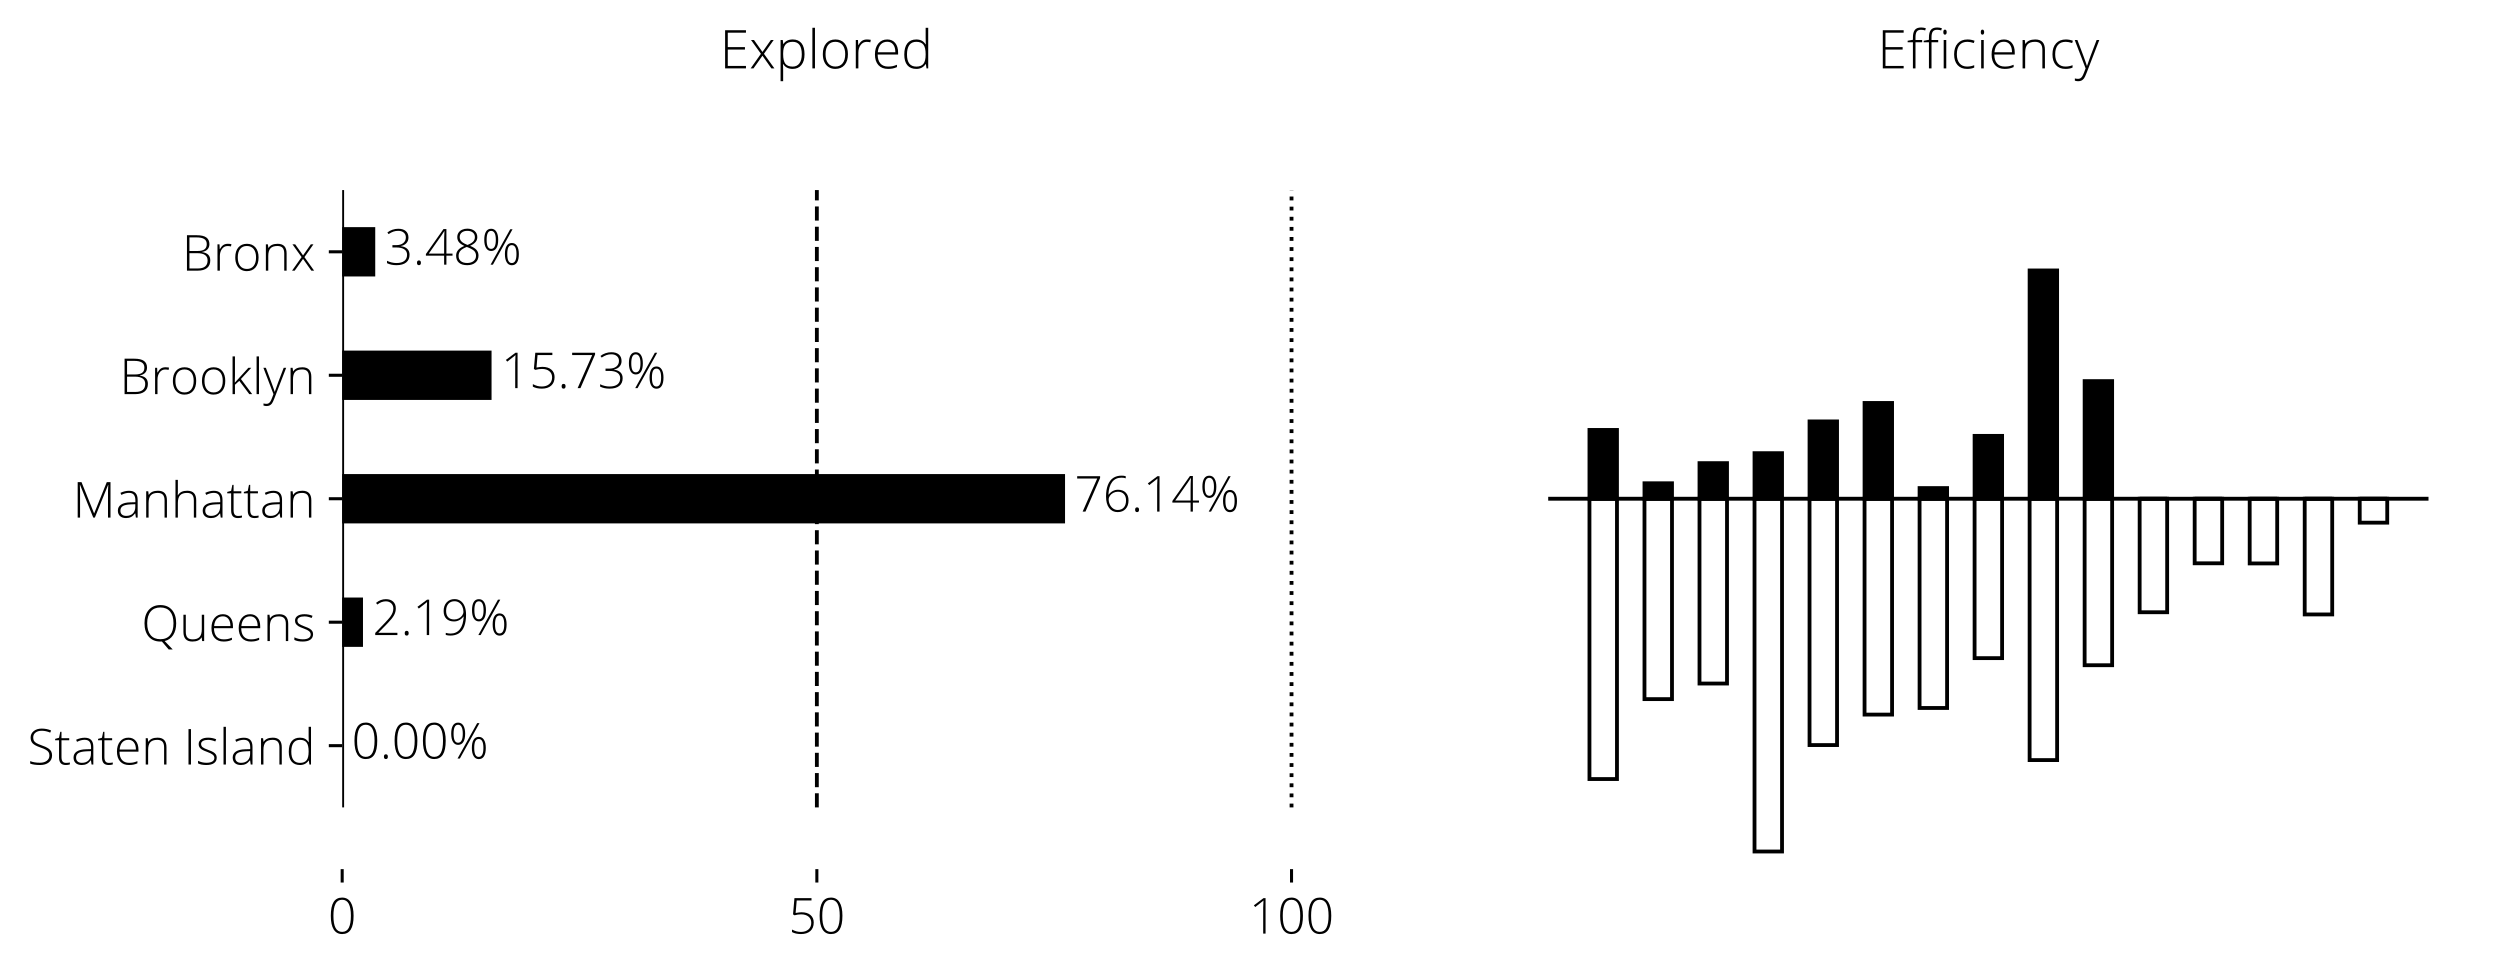
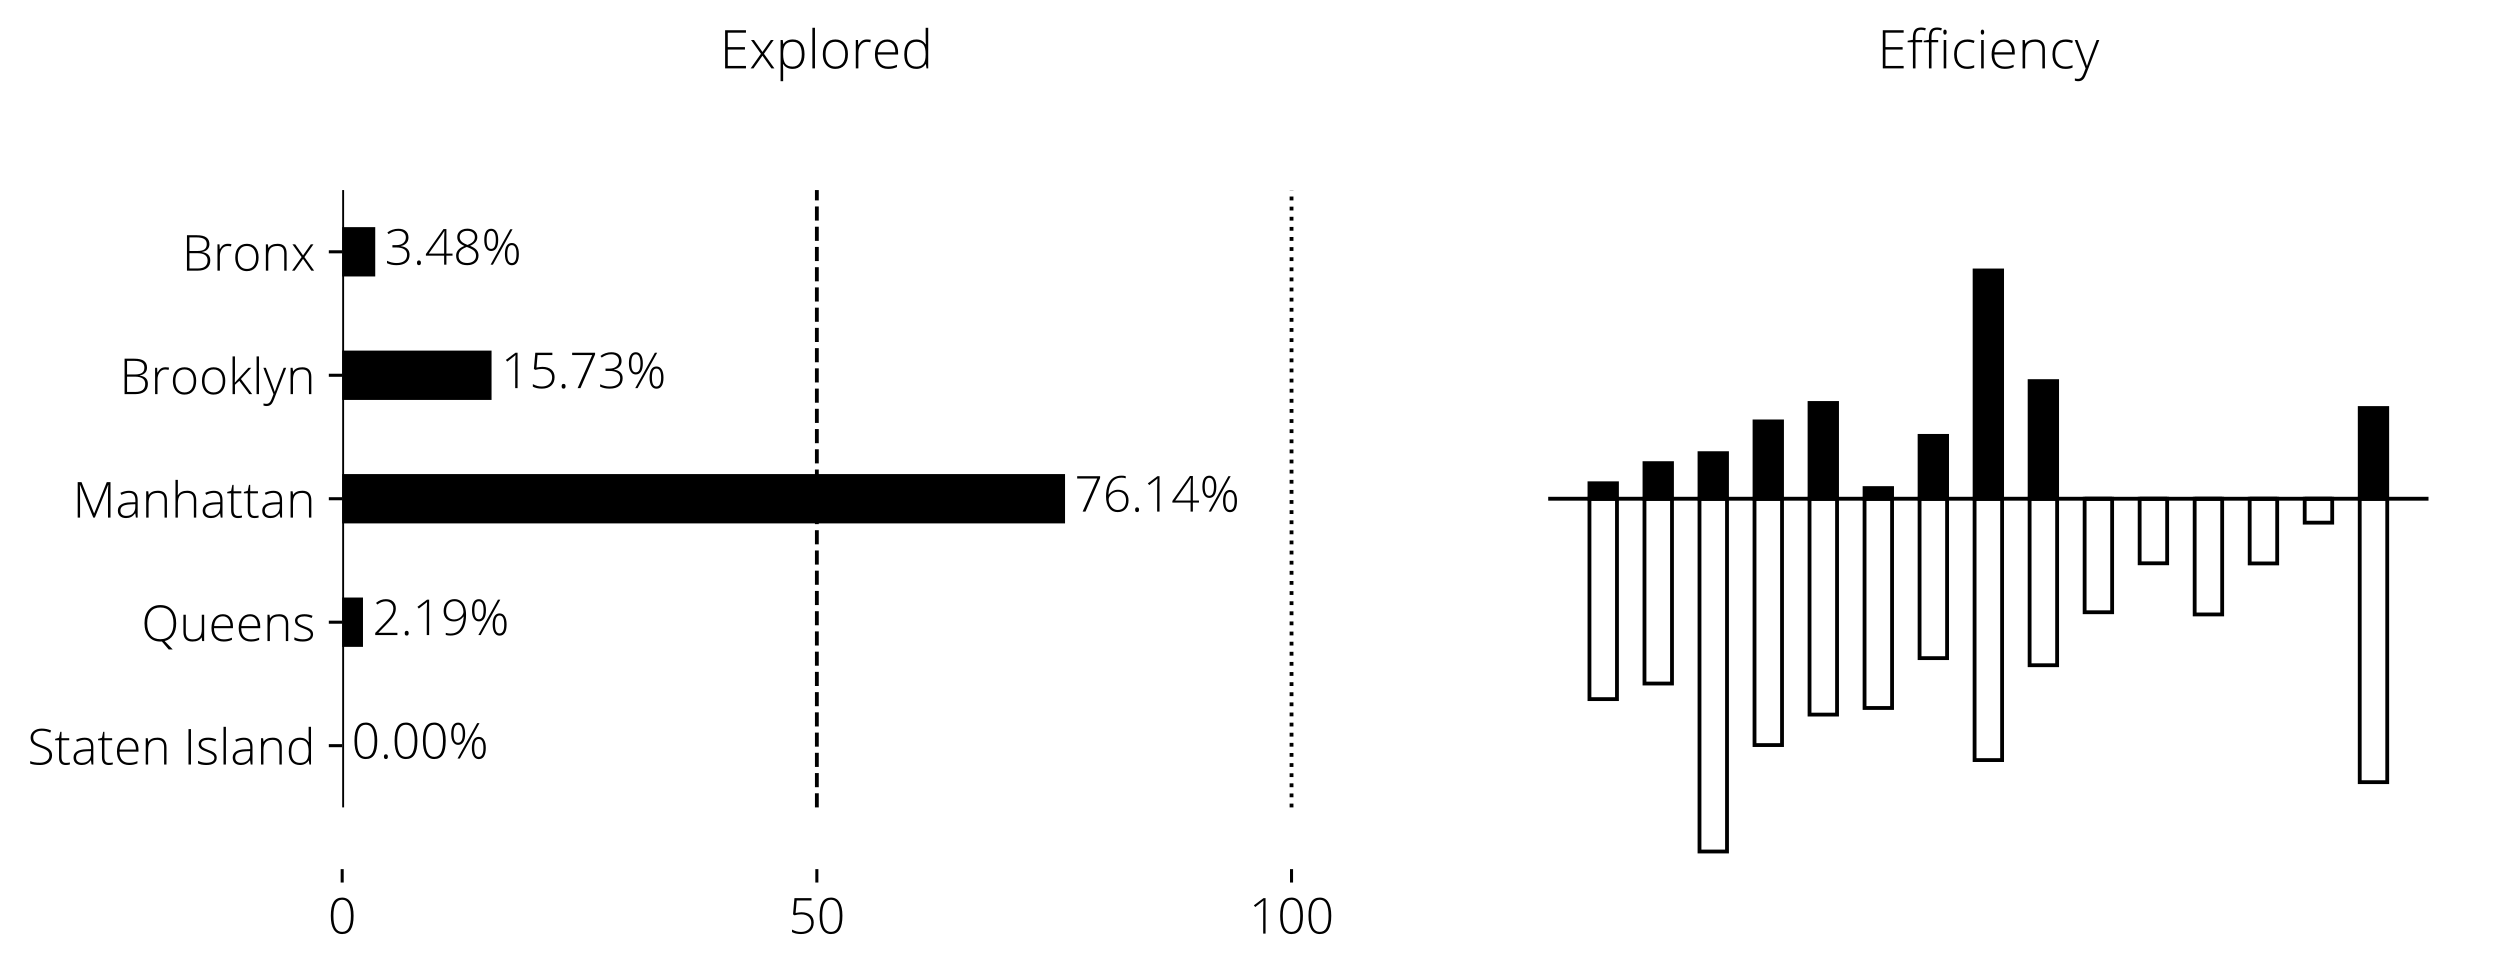
<svg xmlns="http://www.w3.org/2000/svg" xmlns:xlink="http://www.w3.org/1999/xlink" width="654.828pt" height="254.856pt" viewBox="0 0 654.828 254.856" version="1.1">
  <defs>
    <style type="text/css">*{stroke-linejoin: round; stroke-linecap: butt}</style>
  </defs>
  <g id="figure_1">
    <g id="patch_1">
      <path d="M 0 254.856  L 654.828 254.856  L 654.828 0  L 0 0  z " style="fill: #ffffff" />
    </g>
    <g id="axes_1">
      <g id="patch_2">
        <path d="M 89.628 227.654  L 343.265 227.654  L 343.265 33.614  L 89.628 33.614  L 89.628 227.654  z " style="fill: none" />
      </g>
      <g id="patch_3">
-         <path d="M 89.628 201.782  L 89.628 201.782  L 89.628 188.846  L 89.628 188.846  z " clip-path="url(#p4be01d3b31)" />
+         <path d="M 89.628 201.782  L 89.628 201.782  L 89.628 188.846  L 89.628 188.846  z " clip-path="url(#p7d3513baa3)" />
      </g>
      <g id="patch_4">
-         <path d="M 89.628 169.442  L 95.077 169.442  L 95.077 156.506  L 89.628 156.506  z " clip-path="url(#p4be01d3b31)" />
+         <path d="M 89.628 169.442  L 95.077 169.442  L 95.077 156.506  L 89.628 156.506  z " clip-path="url(#p7d3513baa3)" />
      </g>
      <g id="patch_5">
-         <path d="M 89.628 137.102  L 278.967 137.102  L 278.967 124.166  L 89.628 124.166  z " clip-path="url(#p4be01d3b31)" />
+         <path d="M 89.628 137.102  L 278.967 137.102  L 278.967 124.166  L 89.628 124.166  z " clip-path="url(#p7d3513baa3)" />
      </g>
      <g id="patch_6">
-         <path d="M 89.628 104.762  L 128.753 104.762  L 128.753 91.826  L 89.628 91.826  z " clip-path="url(#p4be01d3b31)" />
+         <path d="M 89.628 104.762  L 128.753 104.762  L 128.753 91.826  L 89.628 91.826  z " clip-path="url(#p7d3513baa3)" />
      </g>
      <g id="patch_7">
-         <path d="M 89.628 72.422  L 98.287 72.422  L 98.287 59.486  L 89.628 59.486  z " clip-path="url(#p4be01d3b31)" />
+         <path d="M 89.628 72.422  L 98.287 72.422  L 98.287 59.486  L 89.628 59.486  z " clip-path="url(#p7d3513baa3)" />
      </g>
      <g id="matplotlib.axis_1">
        <g id="xtick_1">
          <g id="line2d_1">
            <defs>
-               <path id="m941e25aa83" d="M 0 0  L 0 3.5  " style="stroke: #000000; stroke-width: 0.8" />
+               <path id="m2f239660a4" d="M 0 0  L 0 3.5  " style="stroke: #000000; stroke-width: 0.8" />
            </defs>
            <g>
-               <use xlink:href="#m941e25aa83" x="89.628" y="227.654" style="stroke: #000000; stroke-width: 0.8" />
+               <use xlink:href="#m2f239660a4" x="89.628" y="227.654" style="stroke: #000000; stroke-width: 0.8" />
            </g>
          </g>
          <g id="text_1">
            <g transform="translate(85.91836 244.5322) scale(0.13 -0.13)">
              <defs>
                <path id="OpenSans-Light-30" d="M 3297 2297  Q 3297 1094 2930 515  Q 2563 -63 1819 -63  Q 1103 -63 731 532  Q 359 1128 359 2297  Q 359 3491 720 4066  Q 1081 4641 1819 4641  Q 2541 4641 2919 4045  Q 3297 3450 3297 2297  z M 697 2297  Q 697 1234 975 726  Q 1253 219 1819 219  Q 2409 219 2679 744  Q 2950 1269 2950 2297  Q 2950 3309 2679 3834  Q 2409 4359 1819 4359  Q 1228 4359 962 3834  Q 697 3309 697 2297  z " transform="scale(0.015625)" />
              </defs>
              <use xlink:href="#OpenSans-Light-30" />
            </g>
          </g>
        </g>
        <g id="xtick_2">
          <g id="line2d_2">
            <g>
-               <use xlink:href="#m941e25aa83" x="213.96" y="227.654" style="stroke: #000000; stroke-width: 0.8" />
+               <use xlink:href="#m2f239660a4" x="213.96" y="227.654" style="stroke: #000000; stroke-width: 0.8" />
            </g>
          </g>
          <g id="text_2">
            <g transform="translate(206.5398 244.5322) scale(0.13 -0.13)">
              <defs>
                <path id="OpenSans-Light-35" d="M 1678 2747  Q 2409 2747 2829 2394  Q 3250 2041 3250 1422  Q 3250 719 2812 328  Q 2375 -63 1606 -63  Q 1266 -63 959 4  Q 653 72 447 197  L 447 519  Q 784 347 1046 280  Q 1309 213 1606 213  Q 2206 213 2568 530  Q 2931 847 2931 1388  Q 2931 1897 2578 2187  Q 2225 2478 1619 2478  Q 1213 2478 769 2356  L 581 2478  L 763 4569  L 2963 4569  L 2963 4269  L 1056 4269  L 916 2656  Q 1403 2747 1678 2747  z " transform="scale(0.015625)" />
              </defs>
              <use xlink:href="#OpenSans-Light-35" />
              <use xlink:href="#OpenSans-Light-30" x="57.08" />
            </g>
          </g>
        </g>
        <g id="xtick_3">
          <g id="line2d_3">
            <g>
-               <use xlink:href="#m941e25aa83" x="338.292" y="227.654" style="stroke: #000000; stroke-width: 0.8" />
+               <use xlink:href="#m2f239660a4" x="338.292" y="227.654" style="stroke: #000000; stroke-width: 0.8" />
            </g>
          </g>
          <g id="text_3">
            <g transform="translate(327.1613 244.5322) scale(0.13 -0.13)">
              <defs>
                <path id="OpenSans-Light-31" d="M 2131 0  L 1825 0  L 1825 3328  Q 1825 3781 1863 4269  Q 1816 4222 1766 4178  Q 1716 4134 800 3419  L 622 3641  L 1863 4569  L 2131 4569  L 2131 0  z " transform="scale(0.015625)" />
              </defs>
              <use xlink:href="#OpenSans-Light-31" />
              <use xlink:href="#OpenSans-Light-30" x="57.08" />
              <use xlink:href="#OpenSans-Light-30" x="114.16" />
            </g>
          </g>
        </g>
      </g>
      <g id="matplotlib.axis_2">
        <g id="ytick_1">
          <g id="line2d_4">
            <defs>
-               <path id="md791cb5c15" d="M 0 0  L -3.5 0  " style="stroke: #000000; stroke-width: 0.8" />
+               <path id="ma89c1ee744" d="M 0 0  L -3.5 0  " style="stroke: #000000; stroke-width: 0.8" />
            </defs>
            <g>
-               <use xlink:href="#md791cb5c15" x="89.628" y="195.314" style="stroke: #000000; stroke-width: 0.8" />
+               <use xlink:href="#ma89c1ee744" x="89.628" y="195.314" style="stroke: #000000; stroke-width: 0.8" />
            </g>
          </g>
          <g id="text_4">
            <g transform="translate(7.2 200.2532) scale(0.13 -0.13)">
              <defs>
                <path id="OpenSans-Light-53" d="M 3169 1178  Q 3169 606 2748 271  Q 2328 -63 1631 -63  Q 794 -63 347 122  L 347 441  Q 841 231 1606 231  Q 2169 231 2498 489  Q 2828 747 2828 1166  Q 2828 1425 2718 1595  Q 2609 1766 2362 1906  Q 2116 2047 1638 2209  Q 938 2450 670 2729  Q 403 3009 403 3475  Q 403 3988 804 4311  Q 1206 4634 1838 4634  Q 2481 4634 3047 4391  L 2931 4116  Q 2363 4353 1844 4353  Q 1338 4353 1038 4118  Q 738 3884 738 3481  Q 738 3228 830 3065  Q 922 2903 1131 2773  Q 1341 2644 1850 2463  Q 2384 2278 2653 2104  Q 2922 1931 3045 1711  Q 3169 1491 3169 1178  z " transform="scale(0.015625)" />
                <path id="OpenSans-Light-74" d="M 1466 213  Q 1759 213 1978 263  L 1978 13  Q 1753 -63 1459 -63  Q 1009 -63 795 178  Q 581 419 581 934  L 581 3128  L 78 3128  L 78 3309  L 581 3450  L 738 4219  L 897 4219  L 897 3397  L 1894 3397  L 1894 3128  L 897 3128  L 897 978  Q 897 588 1034 400  Q 1172 213 1466 213  z " transform="scale(0.015625)" />
                <path id="OpenSans-Light-61" d="M 2631 0  L 2553 538  L 2528 538  Q 2272 209 2001 73  Q 1731 -63 1363 -63  Q 863 -63 584 193  Q 306 450 306 903  Q 306 1400 720 1675  Q 1134 1950 1919 1966  L 2566 1984  L 2566 2209  Q 2566 2694 2369 2941  Q 2172 3188 1734 3188  Q 1263 3188 756 2925  L 641 3194  Q 1200 3456 1747 3456  Q 2306 3456 2582 3165  Q 2859 2875 2859 2259  L 2859 0  L 2631 0  z M 1381 219  Q 1925 219 2239 530  Q 2553 841 2553 1394  L 2553 1728  L 1959 1703  Q 1244 1669 939 1480  Q 634 1291 634 891  Q 634 572 829 395  Q 1025 219 1381 219  z " transform="scale(0.015625)" />
                <path id="OpenSans-Light-65" d="M 1941 -63  Q 1200 -63 786 393  Q 372 850 372 1672  Q 372 2484 772 2973  Q 1172 3463 1850 3463  Q 2450 3463 2797 3044  Q 3144 2625 3144 1906  L 3144 1656  L 697 1656  Q 703 956 1023 587  Q 1344 219 1941 219  Q 2231 219 2451 259  Q 2672 300 3009 434  L 3009 153  Q 2722 28 2478 -17  Q 2234 -63 1941 -63  z M 1850 3188  Q 1359 3188 1062 2864  Q 766 2541 716 1931  L 2816 1931  Q 2816 2522 2559 2855  Q 2303 3188 1850 3188  z " transform="scale(0.015625)" />
                <path id="OpenSans-Light-6e" d="M 2938 0  L 2938 2203  Q 2938 2716 2722 2948  Q 2506 3181 2053 3181  Q 1444 3181 1161 2873  Q 878 2566 878 1875  L 878 0  L 569 0  L 569 3397  L 831 3397  L 891 2931  L 909 2931  Q 1241 3463 2088 3463  Q 3244 3463 3244 2222  L 3244 0  L 2938 0  z " transform="scale(0.015625)" />
                <path id="OpenSans-Light-20" transform="scale(0.015625)" />
                <path id="OpenSans-Light-49" d="M 647 0  L 647 4569  L 966 4569  L 966 0  L 647 0  z " transform="scale(0.015625)" />
                <path id="OpenSans-Light-73" d="M 2675 884  Q 2675 428 2328 182  Q 1981 -63 1344 -63  Q 663 -63 263 147  L 263 481  Q 775 225 1344 225  Q 1847 225 2108 392  Q 2369 559 2369 838  Q 2369 1094 2161 1269  Q 1953 1444 1478 1613  Q 969 1797 762 1930  Q 556 2063 451 2230  Q 347 2397 347 2638  Q 347 3019 667 3241  Q 988 3463 1563 3463  Q 2113 3463 2606 3256  L 2491 2975  Q 1991 3181 1563 3181  Q 1147 3181 903 3043  Q 659 2906 659 2663  Q 659 2397 848 2237  Q 1038 2078 1588 1881  Q 2047 1716 2256 1583  Q 2466 1450 2570 1281  Q 2675 1113 2675 884  z " transform="scale(0.015625)" />
                <path id="OpenSans-Light-6c" d="M 878 0  L 569 0  L 569 4863  L 878 4863  L 878 0  z " transform="scale(0.015625)" />
                <path id="OpenSans-Light-64" d="M 1813 3463  Q 2181 3463 2450 3328  Q 2719 3194 2931 2869  L 2950 2869  Q 2931 3263 2931 3641  L 2931 4863  L 3238 4863  L 3238 0  L 3034 0  L 2956 519  L 2931 519  Q 2544 -63 1819 -63  Q 1116 -63 744 375  Q 372 813 372 1650  Q 372 2531 740 2997  Q 1109 3463 1813 3463  z M 1813 3181  Q 1256 3181 976 2790  Q 697 2400 697 1656  Q 697 213 1819 213  Q 2394 213 2662 547  Q 2931 881 2931 1650  L 2931 1703  Q 2931 2491 2667 2836  Q 2403 3181 1813 3181  z " transform="scale(0.015625)" />
              </defs>
              <use xlink:href="#OpenSans-Light-53" />
              <use xlink:href="#OpenSans-Light-74" x="54.492" />
              <use xlink:href="#OpenSans-Light-61" x="87.988" />
              <use xlink:href="#OpenSans-Light-74" x="140.967" />
              <use xlink:href="#OpenSans-Light-65" x="174.463" />
              <use xlink:href="#OpenSans-Light-6e" x="229.346" />
              <use xlink:href="#OpenSans-Light-20" x="288.33" />
              <use xlink:href="#OpenSans-Light-49" x="314.307" />
              <use xlink:href="#OpenSans-Light-73" x="339.502" />
              <use xlink:href="#OpenSans-Light-6c" x="386.084" />
              <use xlink:href="#OpenSans-Light-61" x="408.691" />
              <use xlink:href="#OpenSans-Light-6e" x="461.67" />
              <use xlink:href="#OpenSans-Light-64" x="520.654" />
            </g>
          </g>
        </g>
        <g id="ytick_2">
          <g id="line2d_5">
            <g>
-               <use xlink:href="#md791cb5c15" x="89.628" y="162.974" style="stroke: #000000; stroke-width: 0.8" />
+               <use xlink:href="#ma89c1ee744" x="89.628" y="162.974" style="stroke: #000000; stroke-width: 0.8" />
            </g>
          </g>
          <g id="text_5">
            <g transform="translate(37.03094 167.9132) scale(0.13 -0.13)">
              <defs>
                <path id="OpenSans-Light-51" d="M 4488 2291  Q 4488 1372 4094 770  Q 3700 169 3003 0  L 4044 -1088  L 3525 -1088  L 2644 -56  L 2541 -63  L 2444 -63  Q 1491 -63 947 570  Q 403 1203 403 2297  Q 403 3388 951 4014  Q 1500 4641 2450 4641  Q 3406 4641 3947 4011  Q 4488 3381 4488 2291  z M 750 2291  Q 750 1309 1187 773  Q 1625 238 2444 238  Q 3269 238 3705 769  Q 4141 1300 4141 2291  Q 4141 3278 3705 3804  Q 3269 4331 2450 4331  Q 1634 4331 1192 3800  Q 750 3269 750 2291  z " transform="scale(0.015625)" />
                <path id="OpenSans-Light-75" d="M 838 3397  L 838 1197  Q 838 684 1053 451  Q 1269 219 1722 219  Q 2328 219 2614 525  Q 2900 831 2900 1522  L 2900 3397  L 3206 3397  L 3206 0  L 2944 0  L 2888 469  L 2869 469  Q 2538 -63 1691 -63  Q 531 -63 531 1178  L 531 3397  L 838 3397  z " transform="scale(0.015625)" />
              </defs>
              <use xlink:href="#OpenSans-Light-51" />
              <use xlink:href="#OpenSans-Light-75" x="76.416" />
              <use xlink:href="#OpenSans-Light-65" x="135.4" />
              <use xlink:href="#OpenSans-Light-65" x="190.283" />
              <use xlink:href="#OpenSans-Light-6e" x="245.166" />
              <use xlink:href="#OpenSans-Light-73" x="304.15" />
            </g>
          </g>
        </g>
        <g id="ytick_3">
          <g id="line2d_6">
            <g>
-               <use xlink:href="#md791cb5c15" x="89.628" y="130.634" style="stroke: #000000; stroke-width: 0.8" />
+               <use xlink:href="#ma89c1ee744" x="89.628" y="130.634" style="stroke: #000000; stroke-width: 0.8" />
            </g>
          </g>
          <g id="text_6">
            <g transform="translate(19.03406 135.5732) scale(0.13 -0.13)">
              <defs>
                <path id="OpenSans-Light-4d" d="M 2656 0  L 953 4219  L 928 4219  Q 953 3831 953 3425  L 953 0  L 647 0  L 647 4569  L 1141 4569  L 2759 550  L 2778 550  L 4397 4569  L 4878 4569  L 4878 0  L 4556 0  L 4556 3463  Q 4556 3825 4594 4213  L 4569 4213  L 2859 0  L 2656 0  z " transform="scale(0.015625)" />
                <path id="OpenSans-Light-68" d="M 2938 0  L 2938 2203  Q 2938 2716 2722 2948  Q 2506 3181 2053 3181  Q 1444 3181 1161 2873  Q 878 2566 878 1875  L 878 0  L 569 0  L 569 4863  L 878 4863  L 878 3316  L 863 2881  L 884 2881  Q 1075 3188 1365 3325  Q 1656 3463 2088 3463  Q 3244 3463 3244 2222  L 3244 0  L 2938 0  z " transform="scale(0.015625)" />
              </defs>
              <use xlink:href="#OpenSans-Light-4d" />
              <use xlink:href="#OpenSans-Light-61" x="86.279" />
              <use xlink:href="#OpenSans-Light-6e" x="139.258" />
              <use xlink:href="#OpenSans-Light-68" x="198.242" />
              <use xlink:href="#OpenSans-Light-61" x="257.227" />
              <use xlink:href="#OpenSans-Light-74" x="310.205" />
              <use xlink:href="#OpenSans-Light-74" x="343.701" />
              <use xlink:href="#OpenSans-Light-61" x="377.197" />
              <use xlink:href="#OpenSans-Light-6e" x="430.176" />
            </g>
          </g>
        </g>
        <g id="ytick_4">
          <g id="line2d_7">
            <g>
-               <use xlink:href="#md791cb5c15" x="89.628" y="98.294" style="stroke: #000000; stroke-width: 0.8" />
+               <use xlink:href="#ma89c1ee744" x="89.628" y="98.294" style="stroke: #000000; stroke-width: 0.8" />
            </g>
          </g>
          <g id="text_7">
            <g transform="translate(31.31703 103.2332) scale(0.13 -0.13)">
              <defs>
                <path id="OpenSans-Light-42" d="M 647 4569  L 1900 4569  Q 2747 4569 3144 4281  Q 3541 3994 3541 3413  Q 3541 3016 3298 2752  Q 3056 2488 2591 2413  L 2591 2394  Q 3138 2313 3395 2048  Q 3653 1784 3653 1313  Q 3653 681 3234 340  Q 2816 0 2047 0  L 647 0  L 647 4569  z M 966 2534  L 1972 2534  Q 2616 2534 2908 2748  Q 3200 2963 3200 3419  Q 3200 3875 2870 4081  Q 2541 4288 1888 4288  L 966 4288  L 966 2534  z M 966 2253  L 966 281  L 2041 281  Q 3309 281 3309 1313  Q 3309 2253 1972 2253  L 966 2253  z " transform="scale(0.015625)" />
                <path id="OpenSans-Light-72" d="M 1906 3463  Q 2122 3463 2369 3419  L 2309 3122  Q 2097 3175 1869 3175  Q 1434 3175 1156 2806  Q 878 2438 878 1875  L 878 0  L 569 0  L 569 3397  L 831 3397  L 863 2784  L 884 2784  Q 1094 3159 1331 3311  Q 1569 3463 1906 3463  z " transform="scale(0.015625)" />
                <path id="OpenSans-Light-6f" d="M 3378 1703  Q 3378 872 2975 404  Q 2572 -63 1863 -63  Q 1416 -63 1075 153  Q 734 369 553 772  Q 372 1175 372 1703  Q 372 2534 775 2998  Q 1178 3463 1881 3463  Q 2581 3463 2979 2992  Q 3378 2522 3378 1703  z M 697 1703  Q 697 1003 1005 611  Q 1313 219 1875 219  Q 2438 219 2745 611  Q 3053 1003 3053 1703  Q 3053 2406 2742 2793  Q 2431 3181 1869 3181  Q 1306 3181 1001 2795  Q 697 2409 697 1703  z " transform="scale(0.015625)" />
                <path id="OpenSans-Light-6b" d="M 872 1491  L 2606 3397  L 2981 3397  L 1644 1947  L 3097 0  L 2725 0  L 1434 1716  L 878 1209  L 878 0  L 569 0  L 569 4863  L 878 4863  L 878 2425  L 856 1491  L 872 1491  z " transform="scale(0.015625)" />
                <path id="OpenSans-Light-79" d="M 0 3397  L 319 3397  L 1038 1491  Q 1366 613 1453 306  L 1472 306  Q 1603 709 1900 1509  L 2619 3397  L 2938 3397  L 1416 -550  Q 1231 -1031 1106 -1200  Q 981 -1369 814 -1453  Q 647 -1538 409 -1538  Q 231 -1538 13 -1472  L 13 -1203  Q 194 -1253 403 -1253  Q 563 -1253 684 -1178  Q 806 -1103 904 -945  Q 1003 -788 1133 -445  Q 1263 -103 1300 0  L 0 3397  z " transform="scale(0.015625)" />
              </defs>
              <use xlink:href="#OpenSans-Light-42" />
              <use xlink:href="#OpenSans-Light-72" x="62.695" />
              <use xlink:href="#OpenSans-Light-6f" x="101.611" />
              <use xlink:href="#OpenSans-Light-6f" x="160.205" />
              <use xlink:href="#OpenSans-Light-6b" x="218.799" />
              <use xlink:href="#OpenSans-Light-6c" x="267.188" />
              <use xlink:href="#OpenSans-Light-79" x="289.795" />
              <use xlink:href="#OpenSans-Light-6e" x="335.693" />
            </g>
          </g>
        </g>
        <g id="ytick_5">
          <g id="line2d_8">
            <g>
-               <use xlink:href="#md791cb5c15" x="89.628" y="65.954" style="stroke: #000000; stroke-width: 0.8" />
+               <use xlink:href="#ma89c1ee744" x="89.628" y="65.954" style="stroke: #000000; stroke-width: 0.8" />
            </g>
          </g>
          <g id="text_8">
            <g transform="translate(47.65641 70.89317) scale(0.13 -0.13)">
              <defs>
                <path id="OpenSans-Light-78" d="M 1403 1747  L 219 3397  L 575 3397  L 1588 1966  L 2591 3397  L 2931 3397  L 1766 1747  L 3016 0  L 2656 0  L 1588 1516  L 513 0  L 172 0  L 1403 1747  z " transform="scale(0.015625)" />
              </defs>
              <use xlink:href="#OpenSans-Light-42" />
              <use xlink:href="#OpenSans-Light-72" x="62.695" />
              <use xlink:href="#OpenSans-Light-6f" x="101.611" />
              <use xlink:href="#OpenSans-Light-6e" x="160.205" />
              <use xlink:href="#OpenSans-Light-78" x="219.189" />
            </g>
          </g>
        </g>
      </g>
      <g id="LineCollection_1">
-         <path d="M 89.628 211.484  L 89.628 49.784  " clip-path="url(#p4be01d3b31)" style="fill: none; stroke: #000000" />
+         <path d="M 89.628 211.484  L 89.628 49.784  " clip-path="url(#p7d3513baa3)" style="fill: none; stroke: #000000" />
      </g>
      <g id="LineCollection_2">
-         <path d="M 213.96 211.484  L 213.96 49.784  " clip-path="url(#p4be01d3b31)" style="fill: none; stroke-dasharray: 3.7,1.6; stroke-dashoffset: 0; stroke: #000000" />
+         <path d="M 213.96 211.484  L 213.96 49.784  " clip-path="url(#p7d3513baa3)" style="fill: none; stroke-dasharray: 3.7,1.6; stroke-dashoffset: 0; stroke: #000000" />
      </g>
      <g id="LineCollection_3">
-         <path d="M 338.292 211.484  L 338.292 49.784  " clip-path="url(#p4be01d3b31)" style="fill: none; stroke-dasharray: 1,1.65; stroke-dashoffset: 0; stroke: #000000" />
+         <path d="M 338.292 211.484  L 338.292 49.784  " clip-path="url(#p7d3513baa3)" style="fill: none; stroke-dasharray: 1,1.65; stroke-dashoffset: 0; stroke: #000000" />
      </g>
      <g id="text_9">
        <g transform="translate(92.11507 198.6911) scale(0.13 -0.13)">
          <defs>
            <path id="OpenSans-Light-2e" d="M 506 244  Q 506 550 756 550  Q 1013 550 1013 244  Q 1013 -63 756 -63  Q 506 -63 506 244  z " transform="scale(0.015625)" />
            <path id="OpenSans-Light-25" d="M 659 3206  Q 659 2625 800 2333  Q 941 2041 1241 2041  Q 1844 2041 1844 3206  Q 1844 3781 1689 4070  Q 1534 4359 1241 4359  Q 941 4359 800 4070  Q 659 3781 659 3206  z M 2150 3206  Q 2150 2500 1915 2133  Q 1681 1766 1241 1766  Q 825 1766 589 2142  Q 353 2519 353 3206  Q 353 3903 578 4268  Q 803 4634 1241 4634  Q 1675 4634 1912 4257  Q 2150 3881 2150 3206  z M 3322 1369  Q 3322 791 3462 502  Q 3603 213 3903 213  Q 4506 213 4506 1369  Q 4506 2522 3903 2522  Q 3603 2522 3462 2236  Q 3322 1950 3322 1369  z M 4813 1369  Q 4813 663 4581 295  Q 4350 -72 3909 -72  Q 3484 -72 3250 308  Q 3016 688 3016 1369  Q 3016 2072 3245 2434  Q 3475 2797 3909 2797  Q 4338 2797 4575 2422  Q 4813 2047 4813 1369  z M 4000 4569  L 1466 0  L 1166 0  L 3700 4569  L 4000 4569  z " transform="scale(0.015625)" />
          </defs>
          <use xlink:href="#OpenSans-Light-30" />
          <use xlink:href="#OpenSans-Light-2e" x="57.08" />
          <use xlink:href="#OpenSans-Light-30" x="80.859" />
          <use xlink:href="#OpenSans-Light-30" x="137.939" />
          <use xlink:href="#OpenSans-Light-25" x="195.02" />
        </g>
      </g>
      <g id="text_10">
        <g transform="translate(97.5641 166.3511) scale(0.13 -0.13)">
          <defs>
            <path id="OpenSans-Light-32" d="M 3213 0  L 353 0  L 353 275  L 1569 1544  Q 2081 2075 2287 2356  Q 2494 2638 2591 2894  Q 2688 3150 2688 3431  Q 2688 3841 2419 4097  Q 2150 4353 1722 4353  Q 1150 4353 628 3938  L 459 4153  Q 1031 4634 1728 4634  Q 2325 4634 2667 4315  Q 3009 3997 3009 3438  Q 3009 2984 2779 2561  Q 2550 2138 1941 1516  L 769 313  L 769 300  L 3213 300  L 3213 0  z " transform="scale(0.015625)" />
            <path id="OpenSans-Light-39" d="M 3238 2631  Q 3238 1731 3002 1125  Q 2766 519 2314 228  Q 1863 -63 1222 -63  Q 897 -63 622 19  L 622 288  Q 756 244 945 220  Q 1134 197 1234 197  Q 2006 197 2443 755  Q 2881 1313 2931 2381  L 2894 2381  Q 2666 2081 2350 1920  Q 2034 1759 1691 1759  Q 1056 1759 701 2109  Q 347 2459 347 3103  Q 347 3791 736 4216  Q 1125 4641 1747 4641  Q 2197 4641 2534 4405  Q 2872 4169 3055 3712  Q 3238 3256 3238 2631  z M 1747 4366  Q 1253 4366 959 4033  Q 666 3700 666 3122  Q 666 2578 937 2297  Q 1209 2016 1716 2016  Q 2031 2016 2304 2156  Q 2578 2297 2739 2530  Q 2900 2763 2900 3003  Q 2900 3369 2754 3687  Q 2609 4006 2348 4186  Q 2088 4366 1747 4366  z " transform="scale(0.015625)" />
          </defs>
          <use xlink:href="#OpenSans-Light-32" />
          <use xlink:href="#OpenSans-Light-2e" x="57.08" />
          <use xlink:href="#OpenSans-Light-31" x="80.859" />
          <use xlink:href="#OpenSans-Light-39" x="137.939" />
          <use xlink:href="#OpenSans-Light-25" x="195.02" />
        </g>
      </g>
      <g id="text_11">
        <g transform="translate(281.4537 134.0111) scale(0.13 -0.13)">
          <defs>
            <path id="OpenSans-Light-37" d="M 1044 0  L 2925 4269  L 341 4269  L 341 4569  L 3297 4569  L 3297 4341  L 1409 0  L 1044 0  z " transform="scale(0.015625)" />
            <path id="OpenSans-Light-36" d="M 409 1947  Q 409 2838 651 3445  Q 894 4053 1339 4347  Q 1784 4641 2413 4641  Q 2706 4641 2950 4569  L 2950 4294  Q 2722 4378 2400 4378  Q 1628 4378 1198 3822  Q 769 3266 716 2203  L 756 2203  Q 994 2509 1300 2665  Q 1606 2822 1947 2822  Q 2588 2822 2948 2456  Q 3309 2091 3309 1447  Q 3309 747 2929 342  Q 2550 -63 1906 -63  Q 1213 -63 811 467  Q 409 997 409 1947  z M 1906 213  Q 2419 213 2703 534  Q 2988 856 2988 1453  Q 2988 1978 2706 2272  Q 2425 2566 1941 2566  Q 1622 2566 1348 2425  Q 1075 2284 912 2051  Q 750 1819 750 1575  Q 750 1228 904 908  Q 1059 588 1323 400  Q 1588 213 1906 213  z " transform="scale(0.015625)" />
            <path id="OpenSans-Light-34" d="M 3566 1166  L 2778 1166  L 2778 0  L 2484 0  L 2484 1166  L 134 1166  L 134 1375  L 2400 4594  L 2778 4594  L 2778 1434  L 3566 1434  L 3566 1166  z M 2484 1434  L 2484 2741  Q 2484 3684 2528 4325  L 2503 4325  Q 2441 4209 2119 3738  L 506 1434  L 2484 1434  z " transform="scale(0.015625)" />
          </defs>
          <use xlink:href="#OpenSans-Light-37" />
          <use xlink:href="#OpenSans-Light-36" x="57.08" />
          <use xlink:href="#OpenSans-Light-2e" x="114.16" />
          <use xlink:href="#OpenSans-Light-31" x="137.939" />
          <use xlink:href="#OpenSans-Light-34" x="195.02" />
          <use xlink:href="#OpenSans-Light-25" x="252.1" />
        </g>
      </g>
      <g id="text_12">
        <g transform="translate(131.2399 101.6711) scale(0.13 -0.13)">
          <defs>
            <path id="OpenSans-Light-33" d="M 3059 3494  Q 3059 3069 2792 2778  Q 2525 2488 2075 2406  L 2075 2388  Q 2625 2319 2912 2037  Q 3200 1756 3200 1281  Q 3200 641 2764 289  Q 2328 -63 1509 -63  Q 813 -63 294 197  L 294 506  Q 556 369 882 291  Q 1209 213 1497 213  Q 2188 213 2534 492  Q 2881 772 2881 1281  Q 2881 1734 2526 1978  Q 2172 2222 1484 2222  L 991 2222  L 991 2522  L 1491 2522  Q 2059 2522 2392 2792  Q 2725 3063 2725 3525  Q 2725 3906 2454 4136  Q 2184 4366 1747 4366  Q 1406 4366 1125 4270  Q 844 4175 494 3944  L 341 4153  Q 606 4375 981 4504  Q 1356 4634 1741 4634  Q 2372 4634 2715 4336  Q 3059 4038 3059 3494  z " transform="scale(0.015625)" />
          </defs>
          <use xlink:href="#OpenSans-Light-31" />
          <use xlink:href="#OpenSans-Light-35" x="57.08" />
          <use xlink:href="#OpenSans-Light-2e" x="114.16" />
          <use xlink:href="#OpenSans-Light-37" x="137.939" />
          <use xlink:href="#OpenSans-Light-33" x="195.02" />
          <use xlink:href="#OpenSans-Light-25" x="252.1" />
        </g>
      </g>
      <g id="text_13">
        <g transform="translate(100.7736 69.33114) scale(0.13 -0.13)">
          <defs>
            <path id="OpenSans-Light-38" d="M 1819 4647  Q 2400 4647 2754 4350  Q 3109 4053 3109 3547  Q 3109 3197 2889 2928  Q 2669 2659 2175 2431  Q 2775 2184 3019 1890  Q 3263 1597 3263 1178  Q 3263 613 2867 275  Q 2472 -63 1806 -63  Q 1116 -63 747 253  Q 378 569 378 1172  Q 378 1581 637 1890  Q 897 2200 1441 2419  Q 938 2656 731 2920  Q 525 3184 525 3553  Q 525 3881 690 4129  Q 856 4378 1154 4512  Q 1453 4647 1819 4647  z M 697 1125  Q 697 694 989 456  Q 1281 219 1806 219  Q 2319 219 2631 470  Q 2944 722 2944 1153  Q 2944 1541 2698 1783  Q 2453 2025 1753 2291  Q 1178 2069 937 1800  Q 697 1531 697 1125  z M 1813 4366  Q 1372 4366 1105 4148  Q 838 3931 838 3553  Q 838 3334 936 3167  Q 1034 3000 1220 2864  Q 1406 2728 1844 2547  Q 2353 2744 2575 2981  Q 2797 3219 2797 3553  Q 2797 3928 2533 4147  Q 2269 4366 1813 4366  z " transform="scale(0.015625)" />
          </defs>
          <use xlink:href="#OpenSans-Light-33" />
          <use xlink:href="#OpenSans-Light-2e" x="57.08" />
          <use xlink:href="#OpenSans-Light-34" x="80.859" />
          <use xlink:href="#OpenSans-Light-38" x="137.939" />
          <use xlink:href="#OpenSans-Light-25" x="195.02" />
        </g>
      </g>
      <g id="text_14">
        <g transform="translate(188.5144 17.91219) scale(0.14 -0.14)">
          <defs>
            <path id="OpenSans-Light-45" d="M 3144 0  L 647 0  L 647 4569  L 3144 4569  L 3144 4275  L 966 4275  L 966 2547  L 3022 2547  L 3022 2253  L 966 2253  L 966 294  L 3144 294  L 3144 0  z " transform="scale(0.015625)" />
            <path id="OpenSans-Light-70" d="M 2022 -63  Q 1238 -63 878 525  L 856 525  L 866 263  Q 878 31 878 -244  L 878 -1538  L 569 -1538  L 569 3397  L 831 3397  L 891 2913  L 909 2913  Q 1259 3463 2028 3463  Q 2716 3463 3077 3011  Q 3438 2559 3438 1697  Q 3438 859 3058 398  Q 2678 -63 2022 -63  z M 2016 213  Q 2538 213 2823 600  Q 3109 988 3109 1684  Q 3109 3181 2028 3181  Q 1434 3181 1156 2854  Q 878 2528 878 1791  L 878 1691  Q 878 894 1145 553  Q 1413 213 2016 213  z " transform="scale(0.015625)" />
          </defs>
          <use xlink:href="#OpenSans-Light-45" />
          <use xlink:href="#OpenSans-Light-78" x="55.176" />
          <use xlink:href="#OpenSans-Light-70" x="104.98" />
          <use xlink:href="#OpenSans-Light-6c" x="164.502" />
          <use xlink:href="#OpenSans-Light-6f" x="187.109" />
          <use xlink:href="#OpenSans-Light-72" x="245.703" />
          <use xlink:href="#OpenSans-Light-65" x="284.619" />
          <use xlink:href="#OpenSans-Light-64" x="339.502" />
        </g>
      </g>
    </g>
    <g id="axes_2">
      <g id="patch_8">
-         <path d="M 416.329 130.634  L 423.535 130.634  L 423.535 112.615  L 416.329 112.615  z " clip-path="url(#p21f9691877)" style="stroke: #000000; stroke-linejoin: miter" />
+         <path d="M 416.329 130.634  L 423.535 130.634  L 423.535 126.582  L 416.329 126.582  z " clip-path="url(#p37113cd521)" style="stroke: #000000; stroke-linejoin: miter" />
      </g>
      <g id="patch_9">
-         <path d="M 430.741 130.634  L 437.946 130.634  L 437.946 126.582  L 430.741 126.582  z " clip-path="url(#p21f9691877)" style="stroke: #000000; stroke-linejoin: miter" />
+         <path d="M 430.741 130.634  L 437.946 130.634  L 437.946 121.309  L 430.741 121.309  z " clip-path="url(#p37113cd521)" style="stroke: #000000; stroke-linejoin: miter" />
      </g>
      <g id="patch_10">
-         <path d="M 445.152 130.634  L 452.357 130.634  L 452.357 121.309  L 445.152 121.309  z " clip-path="url(#p21f9691877)" style="stroke: #000000; stroke-linejoin: miter" />
+         <path d="M 445.152 130.634  L 452.357 130.634  L 452.357 118.698  L 445.152 118.698  z " clip-path="url(#p37113cd521)" style="stroke: #000000; stroke-linejoin: miter" />
      </g>
      <g id="patch_11">
-         <path d="M 459.563 130.634  L 466.768 130.634  L 466.768 118.698  L 459.563 118.698  z " clip-path="url(#p21f9691877)" style="stroke: #000000; stroke-linejoin: miter" />
+         <path d="M 459.563 130.634  L 466.768 130.634  L 466.768 110.382  L 459.563 110.382  z " clip-path="url(#p37113cd521)" style="stroke: #000000; stroke-linejoin: miter" />
      </g>
      <g id="patch_12">
-         <path d="M 473.974 130.634  L 481.18 130.634  L 481.18 110.382  L 473.974 110.382  z " clip-path="url(#p21f9691877)" style="stroke: #000000; stroke-linejoin: miter" />
+         <path d="M 473.974 130.634  L 481.18 130.634  L 481.18 105.549  L 473.974 105.549  z " clip-path="url(#p37113cd521)" style="stroke: #000000; stroke-linejoin: miter" />
      </g>
      <g id="patch_13">
-         <path d="M 488.385 130.634  L 495.591 130.634  L 495.591 105.549  L 488.385 105.549  z " clip-path="url(#p21f9691877)" style="stroke: #000000; stroke-linejoin: miter" />
+         <path d="M 488.385 130.634  L 495.591 130.634  L 495.591 127.842  L 488.385 127.842  z " clip-path="url(#p37113cd521)" style="stroke: #000000; stroke-linejoin: miter" />
      </g>
      <g id="patch_14">
-         <path d="M 502.796 130.634  L 510.002 130.634  L 510.002 127.842  L 502.796 127.842  z " clip-path="url(#p21f9691877)" style="stroke: #000000; stroke-linejoin: miter" />
+         <path d="M 502.796 130.634  L 510.002 130.634  L 510.002 114.169  L 502.796 114.169  z " clip-path="url(#p37113cd521)" style="stroke: #000000; stroke-linejoin: miter" />
      </g>
      <g id="patch_15">
-         <path d="M 517.207 130.634  L 524.413 130.634  L 524.413 114.169  L 517.207 114.169  z " clip-path="url(#p21f9691877)" style="stroke: #000000; stroke-linejoin: miter" />
+         <path d="M 517.207 130.634  L 524.413 130.634  L 524.413 70.84  L 517.207 70.84  z " clip-path="url(#p37113cd521)" style="stroke: #000000; stroke-linejoin: miter" />
      </g>
      <g id="patch_16">
-         <path d="M 531.619 130.634  L 538.824 130.634  L 538.824 70.84  L 531.619 70.84  z " clip-path="url(#p21f9691877)" style="stroke: #000000; stroke-linejoin: miter" />
+         <path d="M 531.619 130.634  L 538.824 130.634  L 538.824 99.823  L 531.619 99.823  z " clip-path="url(#p37113cd521)" style="stroke: #000000; stroke-linejoin: miter" />
      </g>
      <g id="patch_17">
-         <path d="M 546.03 130.634  L 553.235 130.634  L 553.235 99.823  L 546.03 99.823  z " clip-path="url(#p21f9691877)" style="stroke: #000000; stroke-linejoin: miter" />
+         <path d="M 546.03 130.634  L 553.235 130.634  L 553.235 130.634  L 546.03 130.634  z " clip-path="url(#p37113cd521)" style="stroke: #000000; stroke-linejoin: miter" />
      </g>
      <g id="patch_18">
-         <path d="M 560.441 130.634  L 567.647 130.634  L 567.647 130.634  L 560.441 130.634  z " clip-path="url(#p21f9691877)" style="stroke: #000000; stroke-linejoin: miter" />
+         <path d="M 560.441 130.634  L 567.647 130.634  L 567.647 130.634  L 560.441 130.634  z " clip-path="url(#p37113cd521)" style="stroke: #000000; stroke-linejoin: miter" />
      </g>
      <g id="patch_19">
-         <path d="M 574.852 130.634  L 582.058 130.634  L 582.058 130.634  L 574.852 130.634  z " clip-path="url(#p21f9691877)" style="stroke: #000000; stroke-linejoin: miter" />
+         <path d="M 574.852 130.634  L 582.058 130.634  L 582.058 130.634  L 574.852 130.634  z " clip-path="url(#p37113cd521)" style="stroke: #000000; stroke-linejoin: miter" />
      </g>
      <g id="patch_20">
-         <path d="M 589.263 130.634  L 596.469 130.634  L 596.469 130.634  L 589.263 130.634  z " clip-path="url(#p21f9691877)" style="stroke: #000000; stroke-linejoin: miter" />
+         <path d="M 589.263 130.634  L 596.469 130.634  L 596.469 130.634  L 589.263 130.634  z " clip-path="url(#p37113cd521)" style="stroke: #000000; stroke-linejoin: miter" />
      </g>
      <g id="patch_21">
-         <path d="M 603.674 130.634  L 610.88 130.634  L 610.88 130.634  L 603.674 130.634  z " clip-path="url(#p21f9691877)" style="stroke: #000000; stroke-linejoin: miter" />
+         <path d="M 603.674 130.634  L 610.88 130.634  L 610.88 130.634  L 603.674 130.634  z " clip-path="url(#p37113cd521)" style="stroke: #000000; stroke-linejoin: miter" />
      </g>
      <g id="patch_22">
-         <path d="M 618.086 130.634  L 625.291 130.634  L 625.291 130.634  L 618.086 130.634  z " clip-path="url(#p21f9691877)" style="stroke: #000000; stroke-linejoin: miter" />
+         <path d="M 618.086 130.634  L 625.291 130.634  L 625.291 106.874  L 618.086 106.874  z " clip-path="url(#p37113cd521)" style="stroke: #000000; stroke-linejoin: miter" />
      </g>
      <g id="patch_23">
-         <path d="M 416.329 130.634  L 423.535 130.634  L 423.535 204.056  L 416.329 204.056  L 416.329 130.634  z " clip-path="url(#p21f9691877)" style="fill: none; stroke: #000000; stroke-linejoin: miter" />
+         <path d="M 416.329 130.634  L 423.535 130.634  L 423.535 183.122  L 416.329 183.122  L 416.329 130.634  z " clip-path="url(#p37113cd521)" style="fill: none; stroke: #000000; stroke-linejoin: miter" />
      </g>
      <g id="patch_24">
-         <path d="M 430.741 130.634  L 437.946 130.634  L 437.946 183.122  L 430.741 183.122  L 430.741 130.634  z " clip-path="url(#p21f9691877)" style="fill: none; stroke: #000000; stroke-linejoin: miter" />
+         <path d="M 430.741 130.634  L 437.946 130.634  L 437.946 179.039  L 430.741 179.039  L 430.741 130.634  z " clip-path="url(#p37113cd521)" style="fill: none; stroke: #000000; stroke-linejoin: miter" />
      </g>
      <g id="patch_25">
-         <path d="M 445.152 130.634  L 452.357 130.634  L 452.357 179.039  L 445.152 179.039  L 445.152 130.634  z " clip-path="url(#p21f9691877)" style="fill: none; stroke: #000000; stroke-linejoin: miter" />
+         <path d="M 445.152 130.634  L 452.357 130.634  L 452.357 223.035  L 445.152 223.035  L 445.152 130.634  z " clip-path="url(#p37113cd521)" style="fill: none; stroke: #000000; stroke-linejoin: miter" />
      </g>
      <g id="patch_26">
-         <path d="M 459.563 130.634  L 466.768 130.634  L 466.768 223.035  L 459.563 223.035  L 459.563 130.634  z " clip-path="url(#p21f9691877)" style="fill: none; stroke: #000000; stroke-linejoin: miter" />
+         <path d="M 459.563 130.634  L 466.768 130.634  L 466.768 195.155  L 459.563 195.155  L 459.563 130.634  z " clip-path="url(#p37113cd521)" style="fill: none; stroke: #000000; stroke-linejoin: miter" />
      </g>
      <g id="patch_27">
-         <path d="M 473.974 130.634  L 481.18 130.634  L 481.18 195.155  L 473.974 195.155  L 473.974 130.634  z " clip-path="url(#p21f9691877)" style="fill: none; stroke: #000000; stroke-linejoin: miter" />
+         <path d="M 473.974 130.634  L 481.18 130.634  L 481.18 187.174  L 473.974 187.174  L 473.974 130.634  z " clip-path="url(#p37113cd521)" style="fill: none; stroke: #000000; stroke-linejoin: miter" />
      </g>
      <g id="patch_28">
-         <path d="M 488.385 130.634  L 495.591 130.634  L 495.591 187.174  L 488.385 187.174  L 488.385 130.634  z " clip-path="url(#p21f9691877)" style="fill: none; stroke: #000000; stroke-linejoin: miter" />
+         <path d="M 488.385 130.634  L 495.591 130.634  L 495.591 185.442  L 488.385 185.442  L 488.385 130.634  z " clip-path="url(#p37113cd521)" style="fill: none; stroke: #000000; stroke-linejoin: miter" />
      </g>
      <g id="patch_29">
-         <path d="M 502.796 130.634  L 510.002 130.634  L 510.002 185.442  L 502.796 185.442  L 502.796 130.634  z " clip-path="url(#p21f9691877)" style="fill: none; stroke: #000000; stroke-linejoin: miter" />
+         <path d="M 502.796 130.634  L 510.002 130.634  L 510.002 172.386  L 502.796 172.386  L 502.796 130.634  z " clip-path="url(#p37113cd521)" style="fill: none; stroke: #000000; stroke-linejoin: miter" />
      </g>
      <g id="patch_30">
-         <path d="M 517.207 130.634  L 524.413 130.634  L 524.413 172.386  L 517.207 172.386  L 517.207 130.634  z " clip-path="url(#p21f9691877)" style="fill: none; stroke: #000000; stroke-linejoin: miter" />
+         <path d="M 517.207 130.634  L 524.413 130.634  L 524.413 199.088  L 517.207 199.088  L 517.207 130.634  z " clip-path="url(#p37113cd521)" style="fill: none; stroke: #000000; stroke-linejoin: miter" />
      </g>
      <g id="patch_31">
-         <path d="M 531.619 130.634  L 538.824 130.634  L 538.824 199.088  L 531.619 199.088  L 531.619 130.634  z " clip-path="url(#p21f9691877)" style="fill: none; stroke: #000000; stroke-linejoin: miter" />
+         <path d="M 531.619 130.634  L 538.824 130.634  L 538.824 174.243  L 531.619 174.243  L 531.619 130.634  z " clip-path="url(#p37113cd521)" style="fill: none; stroke: #000000; stroke-linejoin: miter" />
      </g>
      <g id="patch_32">
-         <path d="M 546.03 130.634  L 553.235 130.634  L 553.235 174.243  L 546.03 174.243  L 546.03 130.634  z " clip-path="url(#p21f9691877)" style="fill: none; stroke: #000000; stroke-linejoin: miter" />
+         <path d="M 546.03 130.634  L 553.235 130.634  L 553.235 160.365  L 546.03 160.365  L 546.03 130.634  z " clip-path="url(#p37113cd521)" style="fill: none; stroke: #000000; stroke-linejoin: miter" />
      </g>
      <g id="patch_33">
-         <path d="M 560.441 130.634  L 567.647 130.634  L 567.647 160.365  L 560.441 160.365  L 560.441 130.634  z " clip-path="url(#p21f9691877)" style="fill: none; stroke: #000000; stroke-linejoin: miter" />
+         <path d="M 560.441 130.634  L 567.647 130.634  L 567.647 147.544  L 560.441 147.544  L 560.441 130.634  z " clip-path="url(#p37113cd521)" style="fill: none; stroke: #000000; stroke-linejoin: miter" />
      </g>
      <g id="patch_34">
-         <path d="M 574.852 130.634  L 582.058 130.634  L 582.058 147.544  L 574.852 147.544  L 574.852 130.634  z " clip-path="url(#p21f9691877)" style="fill: none; stroke: #000000; stroke-linejoin: miter" />
+         <path d="M 574.852 130.634  L 582.058 130.634  L 582.058 160.942  L 574.852 160.942  L 574.852 130.634  z " clip-path="url(#p37113cd521)" style="fill: none; stroke: #000000; stroke-linejoin: miter" />
      </g>
      <g id="patch_35">
-         <path d="M 589.263 130.634  L 596.469 130.634  L 596.469 147.581  L 589.263 147.581  L 589.263 130.634  z " clip-path="url(#p21f9691877)" style="fill: none; stroke: #000000; stroke-linejoin: miter" />
+         <path d="M 589.263 130.634  L 596.469 130.634  L 596.469 147.581  L 589.263 147.581  L 589.263 130.634  z " clip-path="url(#p37113cd521)" style="fill: none; stroke: #000000; stroke-linejoin: miter" />
      </g>
      <g id="patch_36">
-         <path d="M 603.674 130.634  L 610.88 130.634  L 610.88 160.942  L 603.674 160.942  L 603.674 130.634  z " clip-path="url(#p21f9691877)" style="fill: none; stroke: #000000; stroke-linejoin: miter" />
+         <path d="M 603.674 130.634  L 610.88 130.634  L 610.88 136.902  L 603.674 136.902  L 603.674 130.634  z " clip-path="url(#p37113cd521)" style="fill: none; stroke: #000000; stroke-linejoin: miter" />
      </g>
      <g id="patch_37">
-         <path d="M 618.086 130.634  L 625.291 130.634  L 625.291 136.902  L 618.086 136.902  L 618.086 130.634  z " clip-path="url(#p21f9691877)" style="fill: none; stroke: #000000; stroke-linejoin: miter" />
+         <path d="M 618.086 130.634  L 625.291 130.634  L 625.291 204.871  L 618.086 204.871  L 618.086 130.634  z " clip-path="url(#p37113cd521)" style="fill: none; stroke: #000000; stroke-linejoin: miter" />
      </g>
      <g id="LineCollection_4">
-         <path d="M 405.521 130.634  L 636.1 130.634  " clip-path="url(#p21f9691877)" style="fill: none; stroke: #000000" />
+         <path d="M 405.521 130.634  L 636.1 130.634  " clip-path="url(#p37113cd521)" style="fill: none; stroke: #000000" />
      </g>
      <g id="text_15">
        <g transform="translate(491.7482 17.91219) scale(0.14 -0.14)">
          <defs>
            <path id="OpenSans-Light-66" d="M 1831 3128  L 1031 3128  L 1031 0  L 722 0  L 722 3128  L 91 3128  L 91 3309  L 722 3425  L 722 3688  Q 722 4313 951 4605  Q 1181 4897 1703 4897  Q 1984 4897 2266 4813  L 2194 4544  Q 1944 4622 1697 4622  Q 1334 4622 1182 4408  Q 1031 4194 1031 3713  L 1031 3397  L 1831 3397  L 1831 3128  z " transform="scale(0.015625)" />
            <path id="OpenSans-Light-69" d="M 878 0  L 569 0  L 569 3397  L 878 3397  L 878 0  z M 525 4341  Q 525 4641 722 4641  Q 819 4641 873 4562  Q 928 4484 928 4341  Q 928 4200 873 4119  Q 819 4038 722 4038  Q 525 4038 525 4341  z " transform="scale(0.015625)" />
            <path id="OpenSans-Light-63" d="M 1925 -63  Q 1197 -63 784 396  Q 372 856 372 1678  Q 372 2522 800 2992  Q 1228 3463 1972 3463  Q 2413 3463 2816 3309  L 2731 3034  Q 2291 3181 1966 3181  Q 1341 3181 1019 2795  Q 697 2409 697 1684  Q 697 997 1019 608  Q 1341 219 1919 219  Q 2381 219 2778 384  L 2778 97  Q 2453 -63 1925 -63  z " transform="scale(0.015625)" />
          </defs>
          <use xlink:href="#OpenSans-Light-45" />
          <use xlink:href="#OpenSans-Light-66" x="55.176" />
          <use xlink:href="#OpenSans-Light-66" x="85.156" />
          <use xlink:href="#OpenSans-Light-69" x="115.137" />
          <use xlink:href="#OpenSans-Light-63" x="137.744" />
          <use xlink:href="#OpenSans-Light-69" x="185.254" />
          <use xlink:href="#OpenSans-Light-65" x="207.861" />
          <use xlink:href="#OpenSans-Light-6e" x="262.744" />
          <use xlink:href="#OpenSans-Light-63" x="321.729" />
          <use xlink:href="#OpenSans-Light-79" x="369.238" />
        </g>
      </g>
    </g>
  </g>
  <defs>
-     <clipPath id="p4be01d3b31">
+     <clipPath id="p7d3513baa3">
      <rect x="89.628" y="33.614" width="253.636" height="194.04" />
    </clipPath>
-     <clipPath id="p21f9691877">
+     <clipPath id="p37113cd521">
      <rect x="393.992" y="33.614" width="253.636" height="194.04" />
    </clipPath>
  </defs>
</svg>
